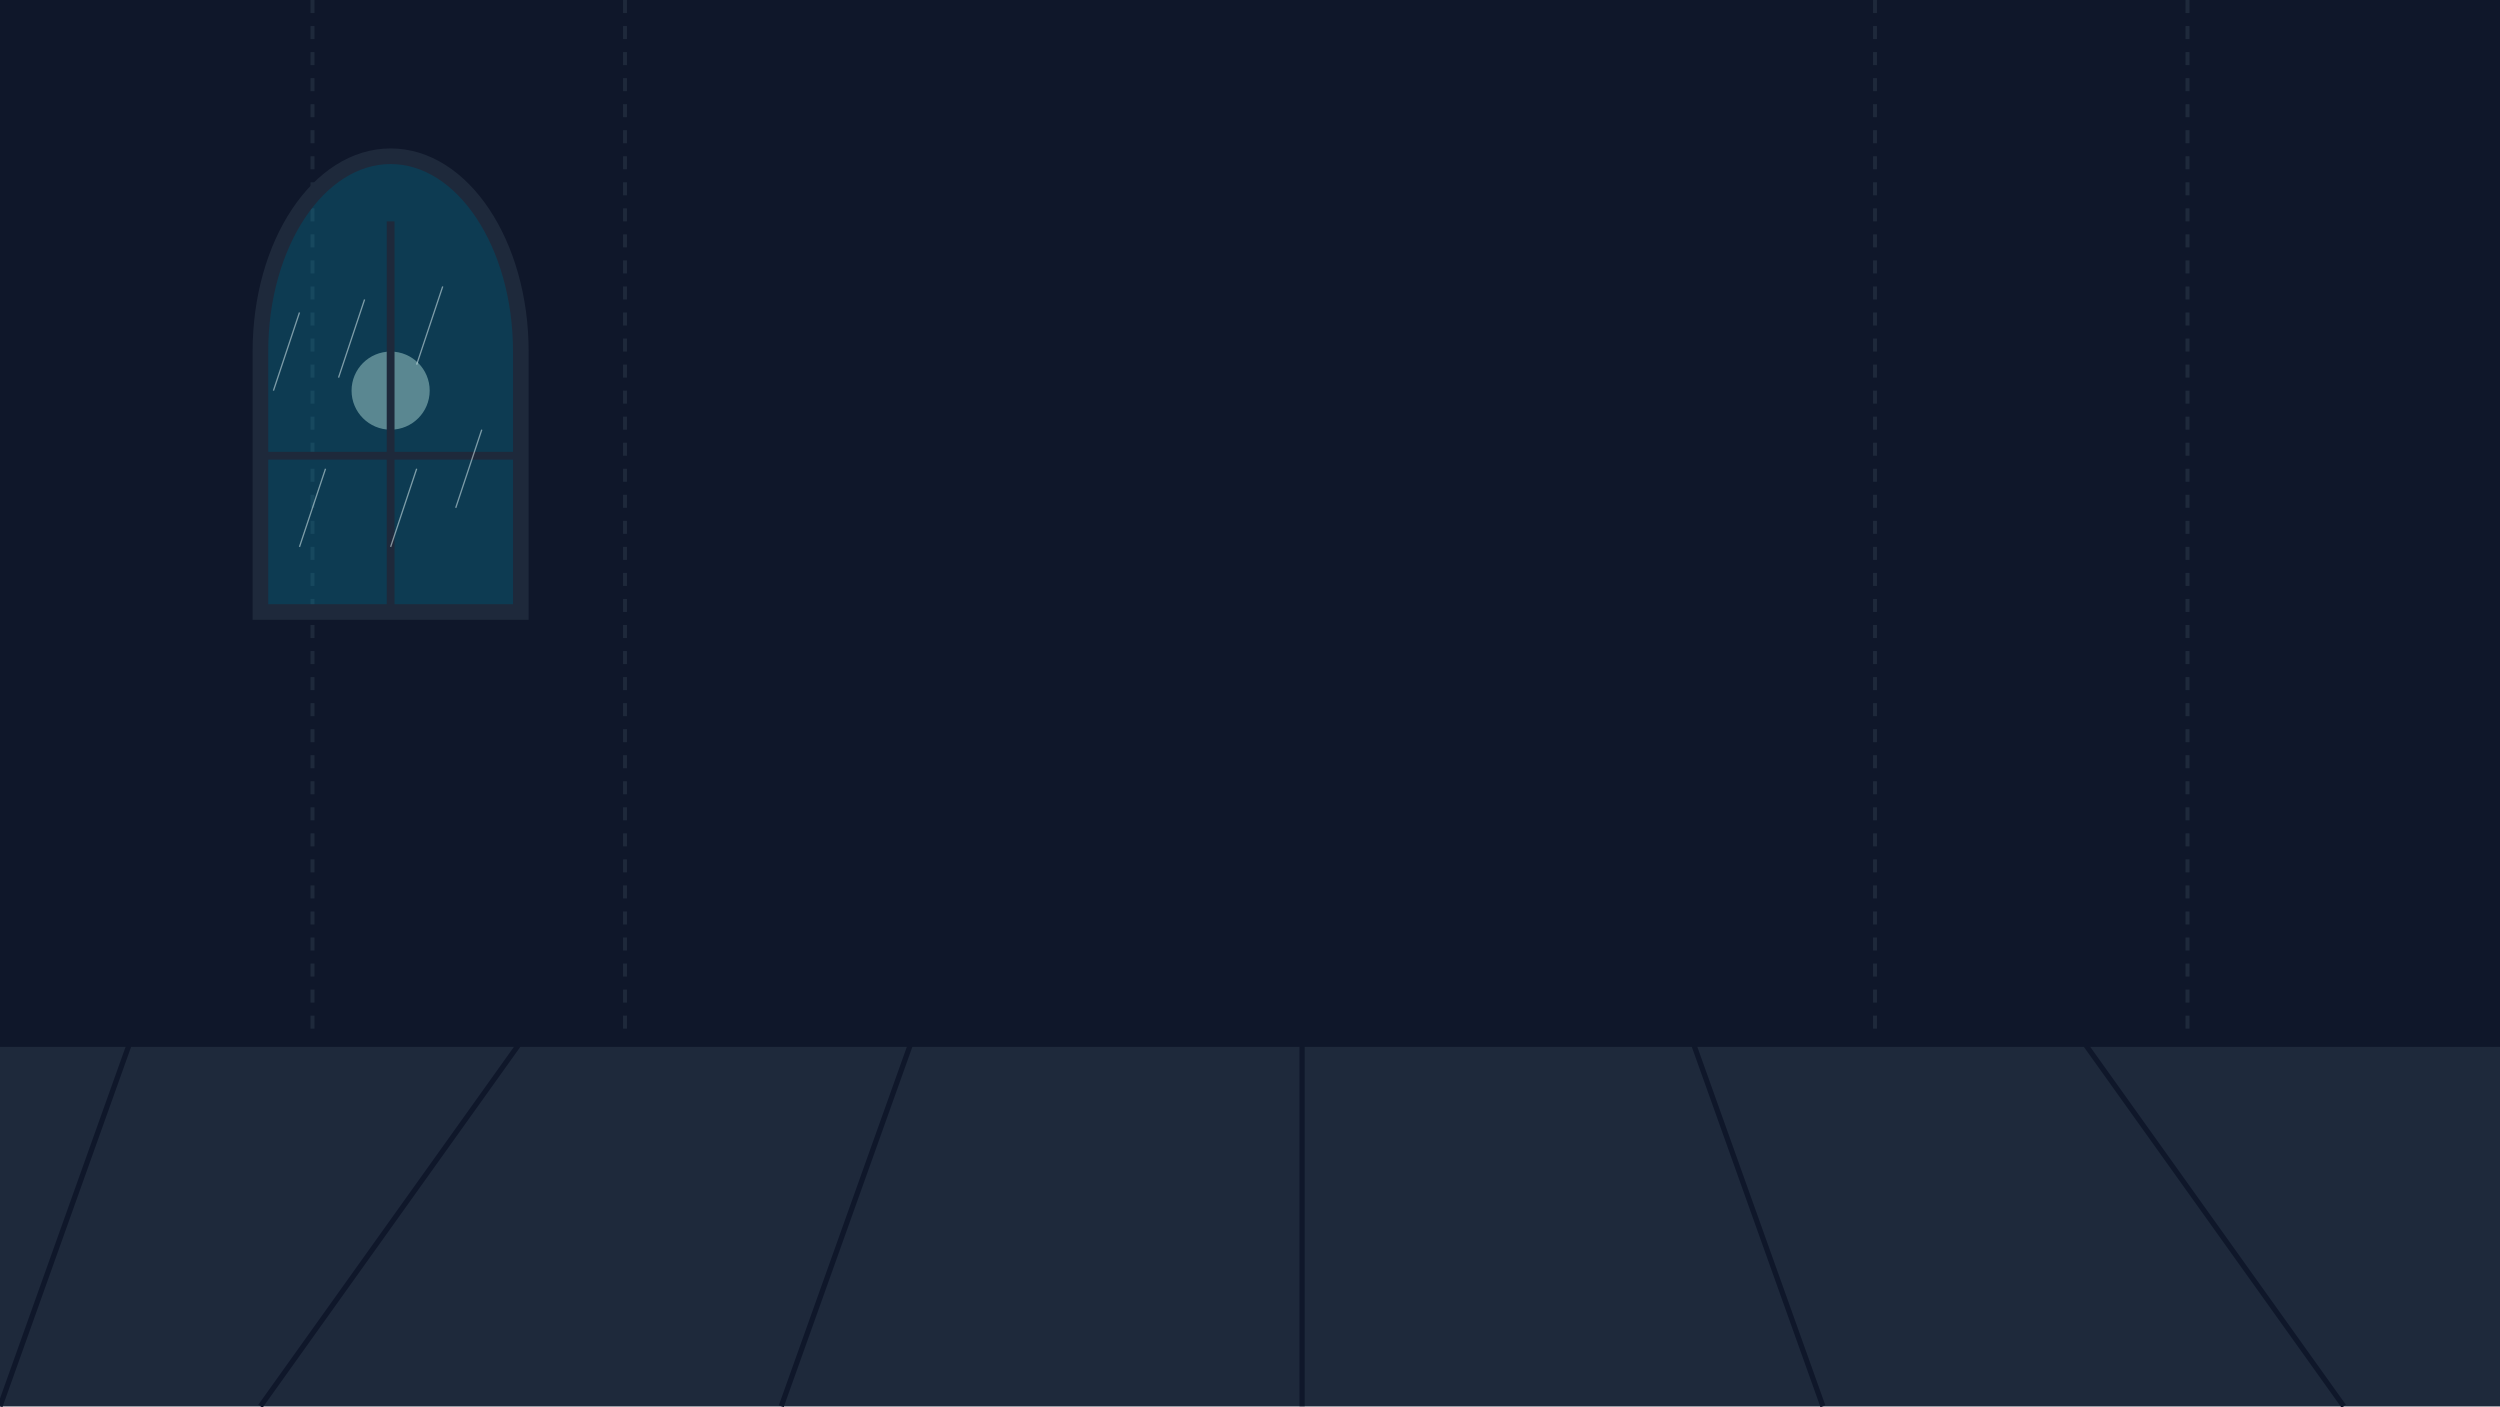
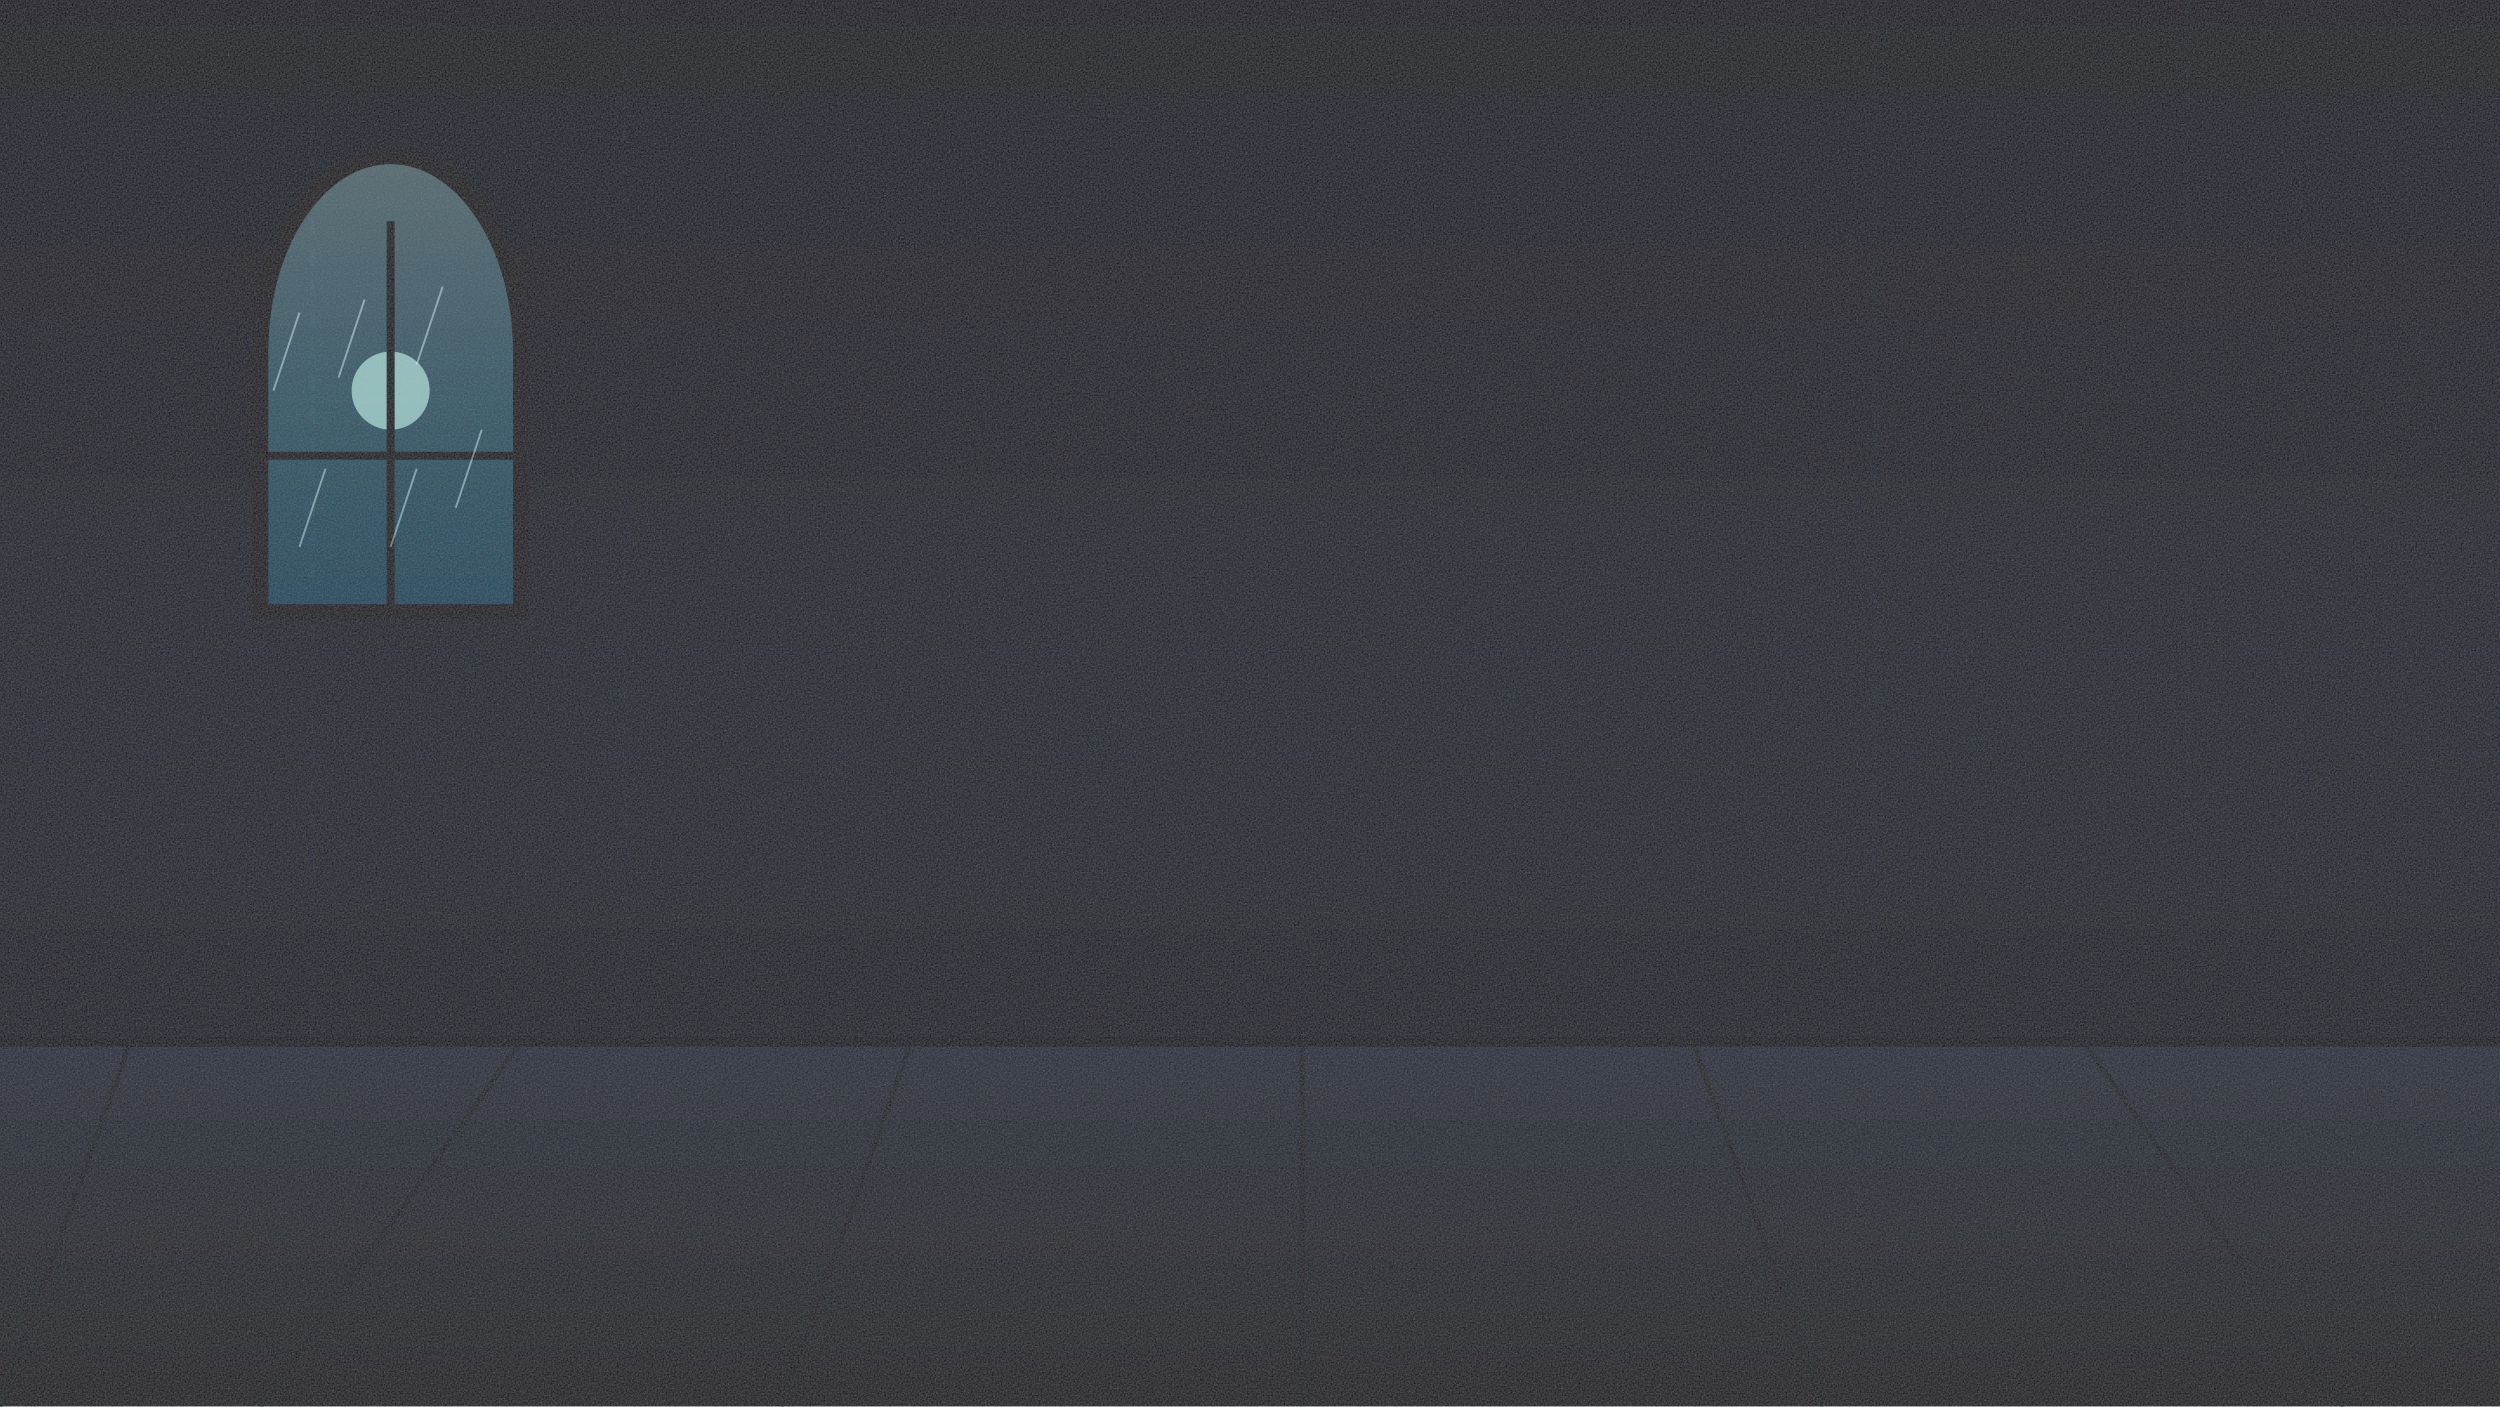
<svg xmlns="http://www.w3.org/2000/svg" viewBox="0 0 1920 1080" width="1920" height="1080">
-   <rect x="0" y="0" width="1920" height="1080" fill="#0f172a" />
-   <rect x="0" y="800" width="1920" height="280" fill="#1e293b" />
-   <line x1="0" y1="800" x2="1920" y2="800" stroke="#0f172a" stroke-width="8" />
-   <line x1="100" y1="800" x2="0" y2="1080" stroke="#0f172a" stroke-width="4" />
-   <line x1="400" y1="800" x2="200" y2="1080" stroke="#0f172a" stroke-width="4" />
-   <line x1="700" y1="800" x2="600" y2="1080" stroke="#0f172a" stroke-width="4" />
-   <line x1="1000" y1="800" x2="1000" y2="1080" stroke="#0f172a" stroke-width="4" />
-   <line x1="1300" y1="800" x2="1400" y2="1080" stroke="#0f172a" stroke-width="4" />
-   <line x1="1600" y1="800" x2="1800" y2="1080" stroke="#0f172a" stroke-width="4" />
-   <line x1="240" y1="0" x2="240" y2="800" stroke="#1e293b" stroke-width="3" stroke-dasharray="10, 10" />
-   <line x1="480" y1="0" x2="480" y2="800" stroke="#1e293b" stroke-width="3" stroke-dasharray="10, 10" />
-   <line x1="1440" y1="0" x2="1440" y2="800" stroke="#1e293b" stroke-width="3" stroke-dasharray="10, 10" />
-   <line x1="1680" y1="0" x2="1680" y2="800" stroke="#1e293b" stroke-width="3" stroke-dasharray="10, 10" />
-   <g transform="translate(150, 120)">
-     <path d="M50 350 L50 150 A 100 150 0 0 1 250 150 L250 350 Z" fill="#0891b2" opacity="0.3" />
-     <circle cx="150" cy="180" r="30" fill="#ccfbf1" opacity="0.4" />
-     <path d="M50 350 L50 150 A 100 150 0 0 1 250 150 L250 350 Z" fill="none" stroke="#1e293b" stroke-width="12" />
-     <line x1="150" y1="50" x2="150" y2="350" stroke="#1e293b" stroke-width="6" />
-     <line x1="50" y1="230" x2="250" y2="230" stroke="#1e293b" stroke-width="6" />
-     <line x1="80" y1="120" x2="60" y2="180" stroke="#ecfeff" stroke-width="1" opacity="0.5" />
-     <line x1="130" y1="110" x2="110" y2="170" stroke="#ecfeff" stroke-width="1" opacity="0.5" />
-     <line x1="190" y1="100" x2="170" y2="160" stroke="#ecfeff" stroke-width="1" opacity="0.5" />
-     <line x1="100" y1="240" x2="80" y2="300" stroke="#ecfeff" stroke-width="1" opacity="0.5" />
-     <line x1="170" y1="240" x2="150" y2="300" stroke="#ecfeff" stroke-width="1" opacity="0.5" />
-     <line x1="220" y1="210" x2="200" y2="270" stroke="#ecfeff" stroke-width="1" opacity="0.5" />
+   <defs>
+     <filter id="gritty-noise">
+       <feTurbulence type="fractalNoise" baseFrequency="0.75" numOctaves="4" result="noise" />
+       <feColorMatrix type="matrix" values="         0.21 0.21 0.21 0 0         0.21 0.21 0.21 0 0         0.21 0.21 0.21 0 0         0    0    0    0.24 0" in="noise" result="coloredNoise" />
+       <feComposite operator="over" in="coloredNoise" in2="SourceGraphic" />
+     </filter>
+     <linearGradient id="wall-grad" x1="0" y1="0" x2="0" y2="1">
+       <stop offset="0%" stop-color="#020617" />
+       <stop offset="50%" stop-color="#0f172a" />
+       <stop offset="100%" stop-color="#020617" />
+     </linearGradient>
+     <linearGradient id="floor-grad" x1="0" y1="0" x2="0" y2="1">
+       <stop offset="0%" stop-color="#1e293b" />
+       <stop offset="100%" stop-color="#090d16" />
+     </linearGradient>
+     <linearGradient id="window-glow" x1="0" y1="0" x2="0" y2="1">
+       <stop offset="0%" stop-color="#ccfbf1" />
+       <stop offset="100%" stop-color="#0891b2" />
+     </linearGradient>
+   </defs>
+   <g filter="url(#gritty-noise)">
+     <rect x="0" y="0" width="1920" height="1080" fill="url(#wall-grad)" />
+     <line x1="240" y1="0" x2="240" y2="800" stroke="#1e293b" stroke-width="4" stroke-dasharray="12, 12" opacity="0.3" />
+     <line x1="480" y1="0" x2="480" y2="800" stroke="#1e293b" stroke-width="4" stroke-dasharray="12, 12" opacity="0.3" />
+     <line x1="1440" y1="0" x2="1440" y2="800" stroke="#1e293b" stroke-width="4" stroke-dasharray="12, 12" opacity="0.3" />
+     <line x1="1680" y1="0" x2="1680" y2="800" stroke="#1e293b" stroke-width="4" stroke-dasharray="12, 12" opacity="0.3" />
+     <rect x="0" y="800" width="1920" height="280" fill="url(#floor-grad)" />
+     <line x1="0" y1="800" x2="1920" y2="800" stroke="#020617" stroke-width="8" />
+     <line x1="100" y1="800" x2="0" y2="1080" stroke="#020617" stroke-width="4" opacity="0.6" />
+     <line x1="400" y1="800" x2="200" y2="1080" stroke="#020617" stroke-width="4" opacity="0.6" />
+     <line x1="700" y1="800" x2="600" y2="1080" stroke="#020617" stroke-width="4" opacity="0.6" />
+     <line x1="1000" y1="800" x2="1000" y2="1080" stroke="#020617" stroke-width="4" opacity="0.6" />
+     <line x1="1300" y1="800" x2="1400" y2="1080" stroke="#020617" stroke-width="4" opacity="0.6" />
+     <line x1="1600" y1="800" x2="1800" y2="1080" stroke="#020617" stroke-width="4" opacity="0.6" />
+     <g transform="translate(150, 120)">
+       <path d="M50 350 L50 150 A 100 150 0 0 1 250 150 L250 350 Z" fill="url(#window-glow)" opacity="0.4" />
+       <circle cx="150" cy="180" r="30" fill="#ccfbf1" opacity="0.65" />
+       <path d="M50 350 L50 150 A 100 150 0 0 1 250 150 L250 350 Z" fill="none" stroke="#090d16" stroke-width="12" />
+       <line x1="150" y1="50" x2="150" y2="350" stroke="#090d16" stroke-width="6" />
+       <line x1="50" y1="230" x2="250" y2="230" stroke="#090d16" stroke-width="6" />
+       <line x1="80" y1="120" x2="60" y2="180" stroke="#ecfeff" stroke-width="1.5" opacity="0.5" />
+       <line x1="130" y1="110" x2="110" y2="170" stroke="#ecfeff" stroke-width="1.5" opacity="0.5" />
+       <line x1="190" y1="100" x2="170" y2="160" stroke="#ecfeff" stroke-width="1.5" opacity="0.5" />
+       <line x1="100" y1="240" x2="80" y2="300" stroke="#ecfeff" stroke-width="1.5" opacity="0.5" />
+       <line x1="170" y1="240" x2="150" y2="300" stroke="#ecfeff" stroke-width="1.5" opacity="0.5" />
+       <line x1="220" y1="210" x2="200" y2="270" stroke="#ecfeff" stroke-width="1.5" opacity="0.5" />
+     </g>
  </g>
</svg>
